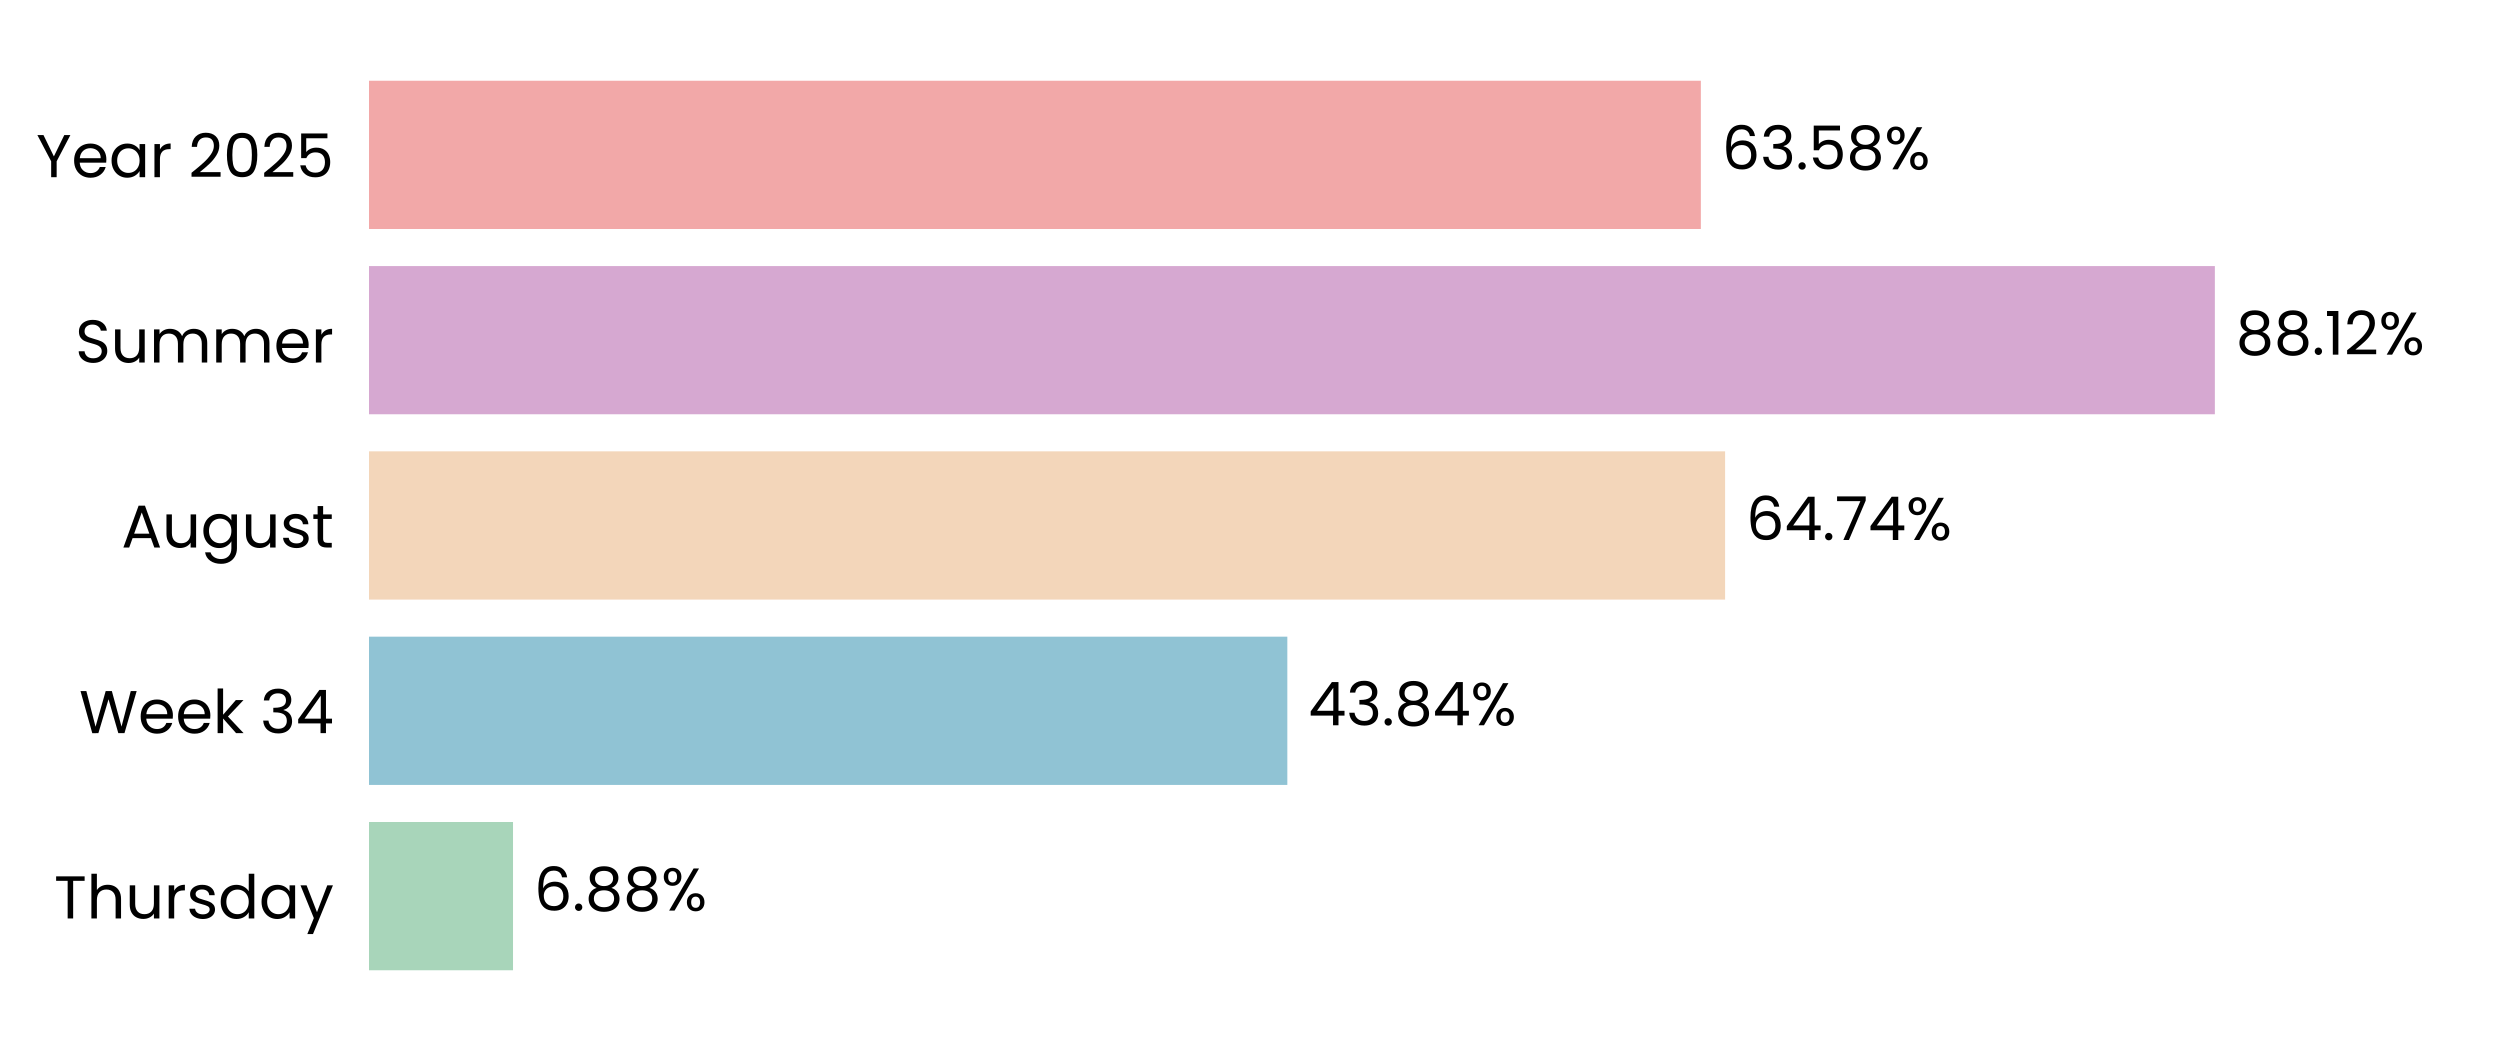
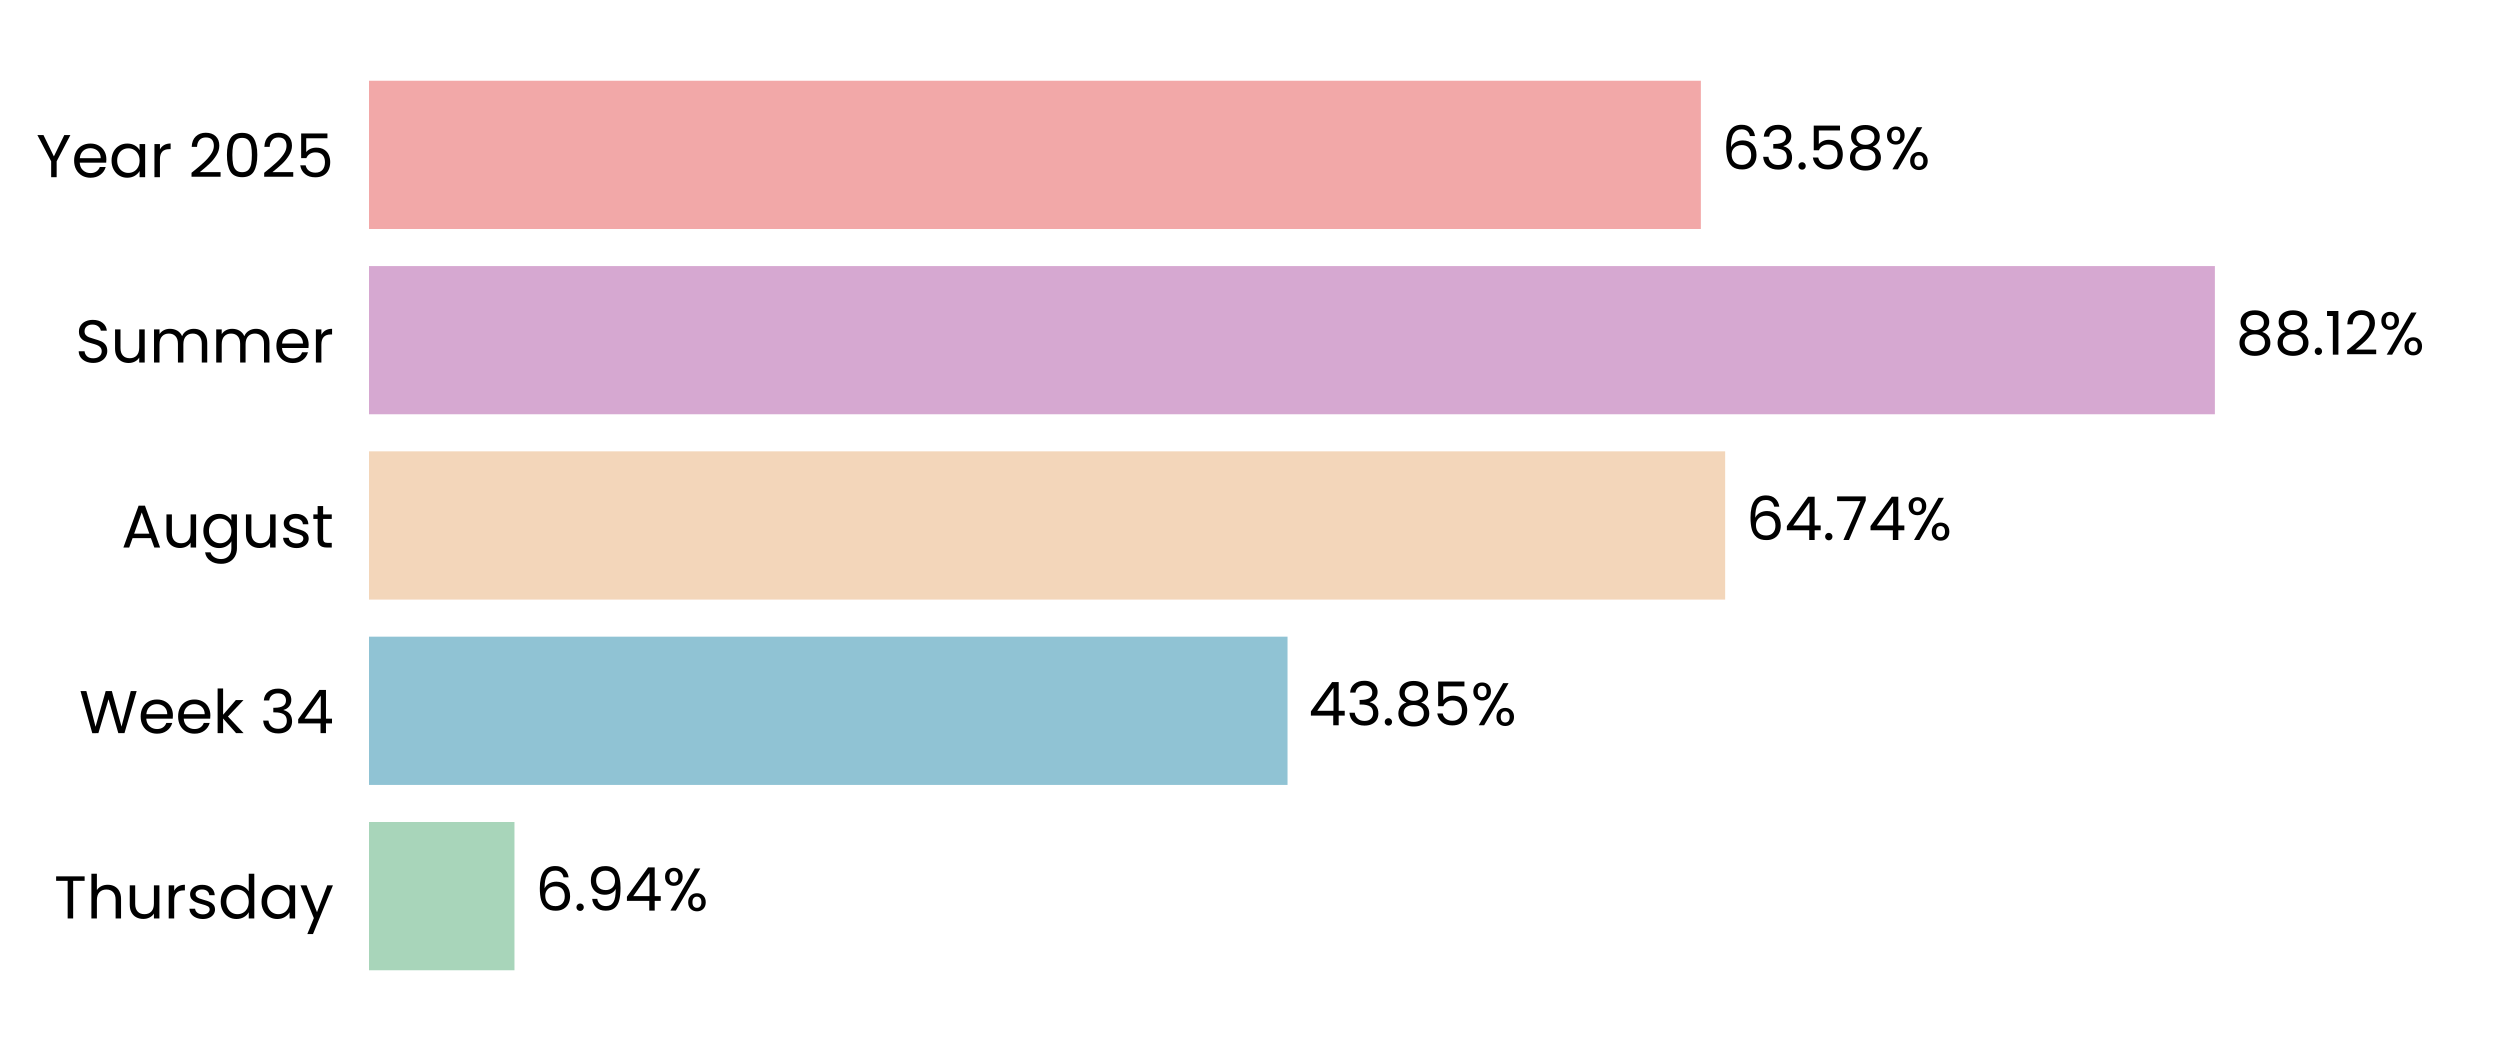
<svg xmlns="http://www.w3.org/2000/svg" xmlns:xlink="http://www.w3.org/1999/xlink" width="496.691pt" height="208.8pt" viewBox="0 0 496.691 208.8" version="1.1">
  <defs>
    <style type="text/css">*{stroke-linejoin: round; stroke-linecap: butt}</style>
  </defs>
  <g id="figure_1">
    <g id="patch_1">
      <path d="M 0 208.8  L 496.691 208.8  L 496.691 0  L 0 0  L 0 208.8  z " style="fill: none" />
    </g>
    <g id="axes_1">
      <g id="patch_2">
        <path d="M 73.311 201.6  L 489.491 201.6  L 489.491 7.2  L 73.311 7.2  L 73.311 201.6  z " style="fill: none" />
      </g>
      <g id="patch_3">
-         <path d="M 73.311 192.764  L 101.924 192.764  L 101.924 163.309  L 73.311 163.309  z " clip-path="url(#pbf1f20fafa)" style="fill: #a8d5ba" />
+         <path d="M 73.311 192.764  L 102.213 192.764  L 102.213 163.309  L 73.311 163.309  z " clip-path="url(#p2643e87b63)" style="fill: #a8d5ba" />
      </g>
      <g id="patch_4">
-         <path d="M 73.311 155.945  L 255.762 155.945  L 255.762 126.491  L 73.311 126.491  z " clip-path="url(#pbf1f20fafa)" style="fill: #90c3d4" />
+         <path d="M 73.311 155.945  L 255.803 155.945  L 255.803 126.491  L 73.311 126.491  z " clip-path="url(#p2643e87b63)" style="fill: #90c3d4" />
      </g>
      <g id="patch_5">
-         <path d="M 73.311 119.127  L 342.737 119.127  L 342.737 89.673  L 73.311 89.673  z " clip-path="url(#pbf1f20fafa)" style="fill: #f3d6ba" />
+         <path d="M 73.311 119.127  L 342.747 119.127  L 342.747 89.673  L 73.311 89.673  z " clip-path="url(#p2643e87b63)" style="fill: #f3d6ba" />
      </g>
      <g id="patch_6">
-         <path d="M 73.311 82.309  L 440.042 82.309  L 440.042 52.855  L 73.311 52.855  z " clip-path="url(#pbf1f20fafa)" style="fill: #d6a8d1" />
+         <path d="M 73.311 82.309  L 440.045 82.309  L 440.045 52.855  L 73.311 52.855  z " clip-path="url(#p2643e87b63)" style="fill: #d6a8d1" />
      </g>
      <g id="patch_7">
-         <path d="M 73.311 45.491  L 337.92 45.491  L 337.92 16.036  L 73.311 16.036  z " clip-path="url(#pbf1f20fafa)" style="fill: #f2a8a8" />
+         <path d="M 73.311 45.491  L 337.921 45.491  L 337.921 16.036  L 73.311 16.036  z " clip-path="url(#p2643e87b63)" style="fill: #f2a8a8" />
      </g>
      <g id="matplotlib.axis_1">
        <g id="ytick_1">
          <g id="text_1">
            <g transform="translate(10.74188 182.4764) scale(0.12 -0.12)">
              <defs>
                <path id="Poppins-Regular-54" d="M 3238 4461  L 3238 3987  L 2022 3987  L 2022 0  L 1440 0  L 1440 3987  L 218 3987  L 218 4461  L 3238 4461  z " transform="scale(0.015625)" />
                <path id="Poppins-Regular-68" d="M 2234 3571  Q 2630 3571 2950 3401  Q 3270 3232 3452 2893  Q 3635 2554 3635 2067  L 3635 0  L 3059 0  L 3059 1984  Q 3059 2509 2796 2787  Q 2534 3066 2080 3066  Q 1619 3066 1347 2778  Q 1075 2490 1075 1939  L 1075 0  L 493 0  L 493 4736  L 1075 4736  L 1075 3008  Q 1248 3277 1552 3424  Q 1856 3571 2234 3571  z " transform="scale(0.015625)" />
                <path id="Poppins-Regular-75" d="M 3603 3507  L 3603 0  L 3021 0  L 3021 518  Q 2854 250 2556 99  Q 2259 -51 1901 -51  Q 1491 -51 1164 118  Q 838 288 649 627  Q 461 966 461 1453  L 461 3507  L 1037 3507  L 1037 1530  Q 1037 1011 1299 732  Q 1562 454 2016 454  Q 2483 454 2752 742  Q 3021 1030 3021 1581  L 3021 3507  L 3603 3507  z " transform="scale(0.015625)" />
                <path id="Poppins-Regular-72" d="M 1075 2938  Q 1229 3238 1513 3404  Q 1798 3571 2208 3571  L 2208 2970  L 2054 2970  Q 1075 2970 1075 1907  L 1075 0  L 493 0  L 493 3507  L 1075 3507  L 1075 2938  z " transform="scale(0.015625)" />
                <path id="Poppins-Regular-73" d="M 1734 -58  Q 1331 -58 1011 80  Q 691 218 505 464  Q 320 710 301 1030  L 902 1030  Q 928 768 1149 601  Q 1370 435 1728 435  Q 2061 435 2253 582  Q 2445 730 2445 954  Q 2445 1184 2240 1296  Q 2035 1408 1606 1517  Q 1216 1619 969 1724  Q 723 1830 547 2038  Q 371 2246 371 2586  Q 371 2854 531 3078  Q 691 3302 985 3433  Q 1280 3565 1658 3565  Q 2240 3565 2598 3270  Q 2957 2976 2982 2464  L 2400 2464  Q 2381 2739 2179 2905  Q 1978 3072 1638 3072  Q 1325 3072 1139 2937  Q 954 2803 954 2586  Q 954 2413 1066 2301  Q 1178 2189 1347 2121  Q 1517 2054 1818 1971  Q 2195 1869 2432 1769  Q 2669 1670 2838 1472  Q 3008 1274 3014 954  Q 3014 666 2854 435  Q 2694 205 2403 73  Q 2112 -58 1734 -58  z " transform="scale(0.015625)" />
                <path id="Poppins-Regular-64" d="M 275 1766  Q 275 2304 492 2710  Q 710 3117 1091 3341  Q 1472 3565 1946 3565  Q 2355 3565 2707 3376  Q 3059 3187 3245 2880  L 3245 4736  L 3834 4736  L 3834 0  L 3245 0  L 3245 659  Q 3072 346 2733 144  Q 2394 -58 1939 -58  Q 1472 -58 1091 172  Q 710 403 492 819  Q 275 1235 275 1766  z M 3245 1760  Q 3245 2157 3085 2451  Q 2925 2746 2653 2902  Q 2381 3059 2054 3059  Q 1728 3059 1459 2905  Q 1190 2752 1030 2457  Q 870 2163 870 1766  Q 870 1363 1030 1065  Q 1190 768 1459 611  Q 1728 454 2054 454  Q 2381 454 2653 611  Q 2925 768 3085 1065  Q 3245 1363 3245 1760  z " transform="scale(0.015625)" />
                <path id="Poppins-Regular-61" d="M 275 1766  Q 275 2304 492 2710  Q 710 3117 1091 3341  Q 1472 3565 1939 3565  Q 2400 3565 2739 3366  Q 3078 3168 3245 2867  L 3245 3507  L 3834 3507  L 3834 0  L 3245 0  L 3245 653  Q 3072 346 2729 144  Q 2387 -58 1933 -58  Q 1466 -58 1088 172  Q 710 403 492 819  Q 275 1235 275 1766  z M 3245 1760  Q 3245 2157 3085 2451  Q 2925 2746 2653 2902  Q 2381 3059 2054 3059  Q 1728 3059 1459 2905  Q 1190 2752 1030 2457  Q 870 2163 870 1766  Q 870 1363 1030 1065  Q 1190 768 1459 611  Q 1728 454 2054 454  Q 2381 454 2653 611  Q 2925 768 3085 1065  Q 3245 1363 3245 1760  z " transform="scale(0.015625)" />
                <path id="Poppins-Regular-79" d="M 3514 3507  L 1402 -1651  L 800 -1651  L 1491 38  L 77 3507  L 723 3507  L 1824 666  L 2912 3507  L 3514 3507  z " transform="scale(0.015625)" />
              </defs>
              <use xlink:href="#Poppins-Regular-54" />
              <use xlink:href="#Poppins-Regular-68" transform="translate(54.09999 0)" />
              <use xlink:href="#Poppins-Regular-75" transform="translate(118.1 0)" />
              <use xlink:href="#Poppins-Regular-72" transform="translate(182.1 0)" />
              <use xlink:href="#Poppins-Regular-73" transform="translate(219.3999 0)" />
              <use xlink:href="#Poppins-Regular-64" transform="translate(271.5999 0)" />
              <use xlink:href="#Poppins-Regular-61" transform="translate(339.1999 0)" />
              <use xlink:href="#Poppins-Regular-79" transform="translate(406.7999 0)" />
            </g>
          </g>
        </g>
        <g id="ytick_2">
          <g id="text_2">
            <g transform="translate(15.71813 145.6582) scale(0.12 -0.12)">
              <defs>
                <path id="Poppins-Regular-57" d="M 6099 4461  L 4806 0  L 4154 0  L 3117 3590  L 2042 0  L 1395 -6  L 147 4461  L 768 4461  L 1741 678  L 2816 4461  L 3469 4461  L 4493 691  L 5472 4461  L 6099 4461  z " transform="scale(0.015625)" />
                <path id="Poppins-Regular-65" d="M 3693 1888  Q 3693 1722 3674 1536  L 870 1536  Q 902 1018 1225 726  Q 1549 435 2010 435  Q 2387 435 2640 611  Q 2893 787 2995 1082  L 3622 1082  Q 3482 576 3059 259  Q 2637 -58 2010 -58  Q 1510 -58 1116 166  Q 723 390 499 803  Q 275 1216 275 1760  Q 275 2304 492 2713  Q 710 3123 1104 3344  Q 1498 3565 2010 3565  Q 2509 3565 2893 3347  Q 3277 3130 3485 2749  Q 3693 2368 3693 1888  z M 3091 2010  Q 3091 2342 2944 2582  Q 2797 2822 2544 2947  Q 2291 3072 1984 3072  Q 1542 3072 1232 2790  Q 922 2509 877 2010  L 3091 2010  z " transform="scale(0.015625)" />
                <path id="Poppins-Regular-6b" d="M 2451 0  L 1075 1549  L 1075 0  L 493 0  L 493 4736  L 1075 4736  L 1075 1952  L 2426 3507  L 3238 3507  L 1587 1760  L 3245 0  L 2451 0  z " transform="scale(0.015625)" />
                <path id="Poppins-Regular-20" transform="scale(0.015625)" />
                <path id="Poppins-Regular-33" d="M 384 3462  Q 429 4051 838 4384  Q 1248 4717 1901 4717  Q 2336 4717 2653 4560  Q 2970 4403 3133 4134  Q 3296 3866 3296 3526  Q 3296 3130 3069 2842  Q 2842 2554 2477 2470  L 2477 2438  Q 2893 2336 3136 2035  Q 3379 1734 3379 1248  Q 3379 883 3212 592  Q 3046 301 2713 134  Q 2381 -32 1914 -32  Q 1235 -32 800 323  Q 365 678 314 1331  L 877 1331  Q 922 947 1190 704  Q 1459 461 1907 461  Q 2355 461 2588 694  Q 2822 928 2822 1299  Q 2822 1779 2502 1990  Q 2182 2202 1536 2202  L 1389 2202  L 1389 2688  L 1542 2688  Q 2131 2694 2432 2883  Q 2733 3072 2733 3469  Q 2733 3808 2512 4013  Q 2291 4218 1882 4218  Q 1485 4218 1241 4013  Q 998 3808 954 3462  L 384 3462  z " transform="scale(0.015625)" />
                <path id="Poppins-Regular-34" d="M 256 1030  L 256 1472  L 2502 4582  L 3200 4582  L 3200 1536  L 3840 1536  L 3840 1030  L 3200 1030  L 3200 0  L 2624 0  L 2624 1030  L 256 1030  z M 2650 3974  L 928 1536  L 2650 1536  L 2650 3974  z " transform="scale(0.015625)" />
              </defs>
              <use xlink:href="#Poppins-Regular-57" />
              <use xlink:href="#Poppins-Regular-65" transform="translate(97.59999 0)" />
              <use xlink:href="#Poppins-Regular-65" transform="translate(159.6 0)" />
              <use xlink:href="#Poppins-Regular-6b" transform="translate(221.6 0)" />
              <use xlink:href="#Poppins-Regular-20" transform="translate(273.0999 0)" />
              <use xlink:href="#Poppins-Regular-33" transform="translate(299.7999 0)" />
              <use xlink:href="#Poppins-Regular-34" transform="translate(358.6999 0)" />
            </g>
          </g>
        </g>
        <g id="ytick_3">
          <g id="text_3">
            <g transform="translate(24.11812 108.78) scale(0.12 -0.12)">
              <defs>
                <path id="Poppins-Regular-41" d="M 3130 992  L 1184 992  L 826 0  L 211 0  L 1824 4435  L 2496 4435  L 4102 0  L 3488 0  L 3130 992  z M 2963 1466  L 2157 3718  L 1350 1466  L 2963 1466  z " transform="scale(0.015625)" />
                <path id="Poppins-Regular-67" d="M 1939 3565  Q 2394 3565 2736 3366  Q 3078 3168 3245 2867  L 3245 3507  L 3834 3507  L 3834 -77  Q 3834 -557 3629 -931  Q 3424 -1306 3043 -1517  Q 2662 -1728 2157 -1728  Q 1466 -1728 1005 -1401  Q 544 -1075 461 -512  L 1037 -512  Q 1133 -832 1433 -1027  Q 1734 -1222 2157 -1222  Q 2637 -1222 2941 -921  Q 3245 -621 3245 -77  L 3245 659  Q 3072 352 2733 147  Q 2394 -58 1939 -58  Q 1472 -58 1091 172  Q 710 403 492 819  Q 275 1235 275 1766  Q 275 2304 492 2710  Q 710 3117 1091 3341  Q 1472 3565 1939 3565  z M 3245 1760  Q 3245 2157 3085 2451  Q 2925 2746 2653 2902  Q 2381 3059 2054 3059  Q 1728 3059 1459 2905  Q 1190 2752 1030 2457  Q 870 2163 870 1766  Q 870 1363 1030 1065  Q 1190 768 1459 611  Q 1728 454 2054 454  Q 2381 454 2653 611  Q 2925 768 3085 1065  Q 3245 1363 3245 1760  z " transform="scale(0.015625)" />
                <path id="Poppins-Regular-74" d="M 1203 3027  L 1203 960  Q 1203 704 1312 598  Q 1421 493 1690 493  L 2118 493  L 2118 0  L 1594 0  Q 1107 0 864 224  Q 621 448 621 960  L 621 3027  L 166 3027  L 166 3507  L 621 3507  L 621 4390  L 1203 4390  L 1203 3507  L 2118 3507  L 2118 3027  L 1203 3027  z " transform="scale(0.015625)" />
              </defs>
              <use xlink:href="#Poppins-Regular-41" />
              <use xlink:href="#Poppins-Regular-75" transform="translate(67.39999 0)" />
              <use xlink:href="#Poppins-Regular-67" transform="translate(131.4 0)" />
              <use xlink:href="#Poppins-Regular-75" transform="translate(199 0)" />
              <use xlink:href="#Poppins-Regular-73" transform="translate(263 0)" />
              <use xlink:href="#Poppins-Regular-74" transform="translate(315.2 0)" />
            </g>
          </g>
        </g>
        <g id="ytick_4">
          <g id="text_4">
            <g transform="translate(14.95125 72.02182) scale(0.12 -0.12)">
              <defs>
                <path id="Poppins-Regular-53" d="M 1907 -45  Q 1466 -45 1117 112  Q 768 269 569 547  Q 371 826 365 1190  L 986 1190  Q 1018 877 1245 662  Q 1472 448 1907 448  Q 2323 448 2563 656  Q 2803 864 2803 1190  Q 2803 1446 2662 1606  Q 2522 1766 2310 1849  Q 2099 1933 1741 2029  Q 1299 2144 1033 2259  Q 768 2374 579 2620  Q 390 2867 390 3283  Q 390 3648 576 3929  Q 762 4211 1098 4364  Q 1434 4518 1869 4518  Q 2496 4518 2896 4204  Q 3296 3891 3347 3373  L 2707 3373  Q 2675 3629 2438 3824  Q 2202 4019 1811 4019  Q 1446 4019 1216 3830  Q 986 3642 986 3302  Q 986 3059 1123 2905  Q 1261 2752 1462 2672  Q 1664 2592 2029 2490  Q 2470 2368 2739 2249  Q 3008 2131 3200 1884  Q 3392 1638 3392 1216  Q 3392 890 3219 602  Q 3046 314 2707 134  Q 2368 -45 1907 -45  z " transform="scale(0.015625)" />
                <path id="Poppins-Regular-6d" d="M 4710 3571  Q 5120 3571 5440 3401  Q 5760 3232 5945 2893  Q 6131 2554 6131 2067  L 6131 0  L 5555 0  L 5555 1984  Q 5555 2509 5296 2787  Q 5037 3066 4595 3066  Q 4141 3066 3872 2774  Q 3603 2483 3603 1933  L 3603 0  L 3027 0  L 3027 1984  Q 3027 2509 2768 2787  Q 2509 3066 2067 3066  Q 1613 3066 1344 2774  Q 1075 2483 1075 1933  L 1075 0  L 493 0  L 493 3507  L 1075 3507  L 1075 3002  Q 1248 3277 1539 3424  Q 1830 3571 2182 3571  Q 2624 3571 2963 3372  Q 3302 3174 3469 2790  Q 3616 3162 3955 3366  Q 4294 3571 4710 3571  z " transform="scale(0.015625)" />
              </defs>
              <use xlink:href="#Poppins-Regular-53" />
              <use xlink:href="#Poppins-Regular-75" transform="translate(58.7 0)" />
              <use xlink:href="#Poppins-Regular-6d" transform="translate(122.7 0)" />
              <use xlink:href="#Poppins-Regular-6d" transform="translate(225.7 0)" />
              <use xlink:href="#Poppins-Regular-65" transform="translate(328.7 0)" />
              <use xlink:href="#Poppins-Regular-72" transform="translate(390.6999 0)" />
            </g>
          </g>
        </g>
        <g id="ytick_5">
          <g id="text_5">
            <g transform="translate(7.2 35.20364) scale(0.12 -0.12)">
              <defs>
                <path id="Poppins-Regular-59" d="M 3616 4461  L 2163 1683  L 2163 0  L 1581 0  L 1581 1683  L 122 4461  L 768 4461  L 1869 2202  L 2970 4461  L 3616 4461  z " transform="scale(0.015625)" />
                <path id="Poppins-Regular-32" d="M 326 467  Q 1139 1120 1600 1539  Q 2061 1958 2377 2416  Q 2694 2874 2694 3315  Q 2694 3731 2492 3971  Q 2291 4211 1843 4211  Q 1408 4211 1168 3939  Q 928 3667 909 3213  L 346 3213  Q 371 3930 780 4320  Q 1190 4710 1837 4710  Q 2496 4710 2883 4345  Q 3270 3981 3270 3341  Q 3270 2810 2953 2307  Q 2637 1805 2233 1424  Q 1830 1043 1203 538  L 3405 538  L 3405 51  L 326 51  L 326 467  z " transform="scale(0.015625)" />
                <path id="Poppins-Regular-30" d="M 397 2362  Q 397 3462 755 4080  Q 1114 4698 2010 4698  Q 2899 4698 3257 4080  Q 3616 3462 3616 2362  Q 3616 1242 3257 621  Q 2899 0 2010 0  Q 1114 0 755 621  Q 397 1242 397 2362  z M 3040 2362  Q 3040 2918 2966 3305  Q 2893 3693 2665 3929  Q 2438 4166 2010 4166  Q 1574 4166 1347 3929  Q 1120 3693 1046 3305  Q 973 2918 973 2362  Q 973 1786 1046 1395  Q 1120 1005 1347 768  Q 1574 531 2010 531  Q 2438 531 2665 768  Q 2893 1005 2966 1395  Q 3040 1786 3040 2362  z " transform="scale(0.015625)" />
                <path id="Poppins-Regular-35" d="M 3347 4122  L 1101 4122  L 1101 2662  Q 1248 2867 1536 2998  Q 1824 3130 2157 3130  Q 2688 3130 3021 2909  Q 3354 2688 3498 2339  Q 3642 1990 3642 1600  Q 3642 1139 3469 774  Q 3296 410 2941 198  Q 2586 -13 2061 -13  Q 1389 -13 973 332  Q 557 678 467 1254  L 1037 1254  Q 1120 890 1389 685  Q 1658 480 2067 480  Q 2573 480 2829 784  Q 3085 1088 3085 1587  Q 3085 2086 2829 2358  Q 2573 2630 2074 2630  Q 1734 2630 1481 2467  Q 1229 2304 1114 2022  L 563 2022  L 563 4634  L 3347 4634  L 3347 4122  z " transform="scale(0.015625)" />
              </defs>
              <use xlink:href="#Poppins-Regular-59" />
              <use xlink:href="#Poppins-Regular-65" transform="translate(58.39999 0)" />
              <use xlink:href="#Poppins-Regular-61" transform="translate(120.4 0)" />
              <use xlink:href="#Poppins-Regular-72" transform="translate(188 0)" />
              <use xlink:href="#Poppins-Regular-20" transform="translate(225.3 0)" />
              <use xlink:href="#Poppins-Regular-32" transform="translate(252 0)" />
              <use xlink:href="#Poppins-Regular-30" transform="translate(309.4999 0)" />
              <use xlink:href="#Poppins-Regular-32" transform="translate(372.2999 0)" />
              <use xlink:href="#Poppins-Regular-35" transform="translate(429.7999 0)" />
            </g>
          </g>
        </g>
      </g>
      <g id="text_6">
-         <g transform="translate(106.0854 180.9164) scale(0.12 -0.12)">
+         <g transform="translate(106.3744 180.9164) scale(0.12 -0.12)">
          <defs>
            <path id="Poppins-Regular-36" d="M 2976 3526  Q 2835 4237 2099 4237  Q 1530 4237 1248 3798  Q 966 3360 973 2355  Q 1120 2688 1462 2877  Q 1805 3066 2227 3066  Q 2886 3066 3280 2656  Q 3674 2246 3674 1523  Q 3674 1088 3504 742  Q 3334 397 2992 192  Q 2650 -13 2163 -13  Q 1504 -13 1133 281  Q 762 576 614 1094  Q 467 1613 467 2374  Q 467 4723 2106 4723  Q 2733 4723 3091 4384  Q 3450 4045 3514 3526  L 2976 3526  z M 2106 2573  Q 1830 2573 1587 2461  Q 1344 2349 1193 2121  Q 1043 1894 1043 1568  Q 1043 1082 1324 778  Q 1606 474 2131 474  Q 2579 474 2844 752  Q 3110 1030 3110 1504  Q 3110 2003 2854 2288  Q 2598 2573 2106 2573  z " transform="scale(0.015625)" />
            <path id="Poppins-Regular-2e" d="M 678 -38  Q 512 -38 397 77  Q 282 192 282 358  Q 282 525 397 640  Q 512 755 678 755  Q 838 755 950 640  Q 1062 525 1062 358  Q 1062 192 950 77  Q 838 -38 678 -38  z " transform="scale(0.015625)" />
-             <path id="Poppins-Regular-38" d="M 1242 2406  Q 883 2547 691 2816  Q 499 3085 499 3469  Q 499 3814 672 4092  Q 845 4371 1187 4534  Q 1530 4698 2016 4698  Q 2502 4698 2844 4534  Q 3187 4371 3363 4092  Q 3539 3814 3539 3469  Q 3539 3098 3340 2819  Q 3142 2541 2797 2406  Q 3194 2285 3427 1981  Q 3661 1677 3661 1248  Q 3661 832 3456 521  Q 3251 211 2876 41  Q 2502 -128 2016 -128  Q 1530 -128 1162 41  Q 794 211 589 521  Q 384 832 384 1248  Q 384 1677 614 1984  Q 845 2291 1242 2406  z M 2976 3398  Q 2976 3789 2720 4000  Q 2464 4211 2016 4211  Q 1574 4211 1318 4000  Q 1062 3789 1062 3392  Q 1062 3034 1328 2816  Q 1594 2598 2016 2598  Q 2445 2598 2710 2819  Q 2976 3040 2976 3398  z M 2016 2150  Q 1542 2150 1241 1929  Q 941 1709 941 1267  Q 941 858 1232 608  Q 1523 358 2016 358  Q 2509 358 2797 608  Q 3085 858 3085 1267  Q 3085 1696 2790 1923  Q 2496 2150 2016 2150  z " transform="scale(0.015625)" />
+             <path id="Poppins-Regular-39" d="M 1146 1242  Q 1210 877 1443 678  Q 1677 480 2074 480  Q 2605 480 2857 896  Q 3110 1312 3098 2298  Q 2963 2010 2649 1846  Q 2336 1683 1952 1683  Q 1523 1683 1187 1859  Q 851 2035 659 2374  Q 467 2714 467 3194  Q 467 3878 864 4297  Q 1261 4717 1990 4717  Q 2886 4717 3248 4134  Q 3610 3552 3610 2400  Q 3610 1594 3466 1069  Q 3322 544 2979 269  Q 2637 -6 2042 -6  Q 1389 -6 1024 346  Q 659 698 608 1242  L 1146 1242  z M 2048 2176  Q 2477 2176 2752 2441  Q 3027 2707 3027 3162  Q 3027 3642 2758 3936  Q 2490 4230 2003 4230  Q 1555 4230 1289 3948  Q 1024 3667 1024 3206  Q 1024 2739 1286 2457  Q 1549 2176 2048 2176  z " transform="scale(0.015625)" />
            <path id="Poppins-Regular-25" d="M 269 3584  Q 269 4019 531 4278  Q 794 4538 1203 4538  Q 1613 4538 1875 4278  Q 2138 4019 2138 3584  Q 2138 3142 1875 2883  Q 1613 2624 1203 2624  Q 794 2624 531 2883  Q 269 3142 269 3584  z M 4006 4467  L 1414 0  L 838 0  L 3430 4467  L 4006 4467  z M 1203 4179  Q 986 4179 861 4028  Q 736 3878 736 3584  Q 736 3290 861 3136  Q 986 2982 1203 2982  Q 1421 2982 1549 3139  Q 1677 3296 1677 3584  Q 1677 3878 1549 4028  Q 1421 4179 1203 4179  z M 2720 883  Q 2720 1325 2982 1584  Q 3245 1843 3654 1843  Q 4064 1843 4323 1584  Q 4582 1325 4582 883  Q 4582 448 4323 185  Q 4064 -77 3654 -77  Q 3245 -77 2982 182  Q 2720 442 2720 883  z M 3648 1478  Q 3430 1478 3302 1328  Q 3174 1178 3174 883  Q 3174 595 3302 444  Q 3430 294 3648 294  Q 3866 294 3994 444  Q 4122 595 4122 883  Q 4122 1178 3994 1328  Q 3866 1478 3648 1478  z " transform="scale(0.015625)" />
          </defs>
          <use xlink:href="#Poppins-Regular-36" />
          <use xlink:href="#Poppins-Regular-2e" transform="translate(63.49999 0)" />
-           <use xlink:href="#Poppins-Regular-38" transform="translate(84.49997 0)" />
-           <use xlink:href="#Poppins-Regular-38" transform="translate(147.6 0)" />
-           <use xlink:href="#Poppins-Regular-25" transform="translate(210.7 0)" />
+           <use xlink:href="#Poppins-Regular-39" transform="translate(84.49997 0)" />
+           <use xlink:href="#Poppins-Regular-34" transform="translate(147.5 0)" />
+           <use xlink:href="#Poppins-Regular-25" transform="translate(210.3999 0)" />
        </g>
      </g>
      <g id="text_7">
-         <g transform="translate(259.9234 144.0982) scale(0.12 -0.12)">
+         <g transform="translate(259.9647 144.0982) scale(0.12 -0.12)">
+           <defs>
+             <path id="Poppins-Regular-38" d="M 1242 2406  Q 883 2547 691 2816  Q 499 3085 499 3469  Q 499 3814 672 4092  Q 845 4371 1187 4534  Q 1530 4698 2016 4698  Q 2502 4698 2844 4534  Q 3187 4371 3363 4092  Q 3539 3814 3539 3469  Q 3539 3098 3340 2819  Q 3142 2541 2797 2406  Q 3194 2285 3427 1981  Q 3661 1677 3661 1248  Q 3661 832 3456 521  Q 3251 211 2876 41  Q 2502 -128 2016 -128  Q 1530 -128 1162 41  Q 794 211 589 521  Q 384 832 384 1248  Q 384 1677 614 1984  Q 845 2291 1242 2406  z M 2976 3398  Q 2976 3789 2720 4000  Q 2464 4211 2016 4211  Q 1574 4211 1318 4000  Q 1062 3789 1062 3392  Q 1062 3034 1328 2816  Q 1594 2598 2016 2598  Q 2445 2598 2710 2819  Q 2976 3040 2976 3398  z M 2016 2150  Q 1542 2150 1241 1929  Q 941 1709 941 1267  Q 941 858 1232 608  Q 1523 358 2016 358  Q 2509 358 2797 608  Q 3085 858 3085 1267  Q 3085 1696 2790 1923  Q 2496 2150 2016 2150  z " transform="scale(0.015625)" />
+           </defs>
          <use xlink:href="#Poppins-Regular-34" />
          <use xlink:href="#Poppins-Regular-33" transform="translate(62.89999 0)" />
          <use xlink:href="#Poppins-Regular-2e" transform="translate(121.8 0)" />
          <use xlink:href="#Poppins-Regular-38" transform="translate(142.8 0)" />
-           <use xlink:href="#Poppins-Regular-34" transform="translate(205.9 0)" />
-           <use xlink:href="#Poppins-Regular-25" transform="translate(268.8 0)" />
+           <use xlink:href="#Poppins-Regular-35" transform="translate(205.9 0)" />
+           <use xlink:href="#Poppins-Regular-25" transform="translate(268.7 0)" />
        </g>
      </g>
      <g id="text_8">
-         <g transform="translate(346.8993 107.28) scale(0.12 -0.12)">
+         <g transform="translate(346.9086 107.28) scale(0.12 -0.12)">
          <defs>
            <path id="Poppins-Regular-37" d="M 3245 4173  L 1466 0  L 877 0  L 2682 4115  L 211 4115  L 211 4614  L 3245 4614  L 3245 4173  z " transform="scale(0.015625)" />
          </defs>
          <use xlink:href="#Poppins-Regular-36" />
          <use xlink:href="#Poppins-Regular-34" transform="translate(63.49999 0)" />
          <use xlink:href="#Poppins-Regular-2e" transform="translate(126.4 0)" />
          <use xlink:href="#Poppins-Regular-37" transform="translate(147.4 0)" />
          <use xlink:href="#Poppins-Regular-34" transform="translate(202 0)" />
          <use xlink:href="#Poppins-Regular-25" transform="translate(264.8999 0)" />
        </g>
      </g>
      <g id="text_9">
-         <g transform="translate(444.2034 70.46182) scale(0.12 -0.12)">
+         <g transform="translate(444.2065 70.46182) scale(0.12 -0.12)">
          <defs>
            <path id="Poppins-Regular-31" d="M 243 4096  L 243 4627  L 1446 4627  L 1446 0  L 858 0  L 858 4096  L 243 4096  z " transform="scale(0.015625)" />
          </defs>
          <use xlink:href="#Poppins-Regular-38" />
          <use xlink:href="#Poppins-Regular-38" transform="translate(63.09999 0)" />
          <use xlink:href="#Poppins-Regular-2e" transform="translate(126.2 0)" />
          <use xlink:href="#Poppins-Regular-31" transform="translate(147.2 0)" />
          <use xlink:href="#Poppins-Regular-32" transform="translate(179.2 0)" />
          <use xlink:href="#Poppins-Regular-25" transform="translate(236.6999 0)" />
        </g>
      </g>
      <g id="text_10">
-         <g transform="translate(342.0823 33.64364) scale(0.12 -0.12)">
+         <g transform="translate(342.0831 33.64364) scale(0.12 -0.12)">
          <use xlink:href="#Poppins-Regular-36" />
          <use xlink:href="#Poppins-Regular-33" transform="translate(63.49999 0)" />
          <use xlink:href="#Poppins-Regular-2e" transform="translate(122.4 0)" />
          <use xlink:href="#Poppins-Regular-35" transform="translate(143.4 0)" />
          <use xlink:href="#Poppins-Regular-38" transform="translate(206.2 0)" />
          <use xlink:href="#Poppins-Regular-25" transform="translate(269.2999 0)" />
        </g>
      </g>
    </g>
  </g>
  <defs>
-     <clipPath id="pbf1f20fafa">
+     <clipPath id="p2643e87b63">
      <rect x="73.311" y="7.2" width="416.18" height="194.4" />
    </clipPath>
  </defs>
</svg>
